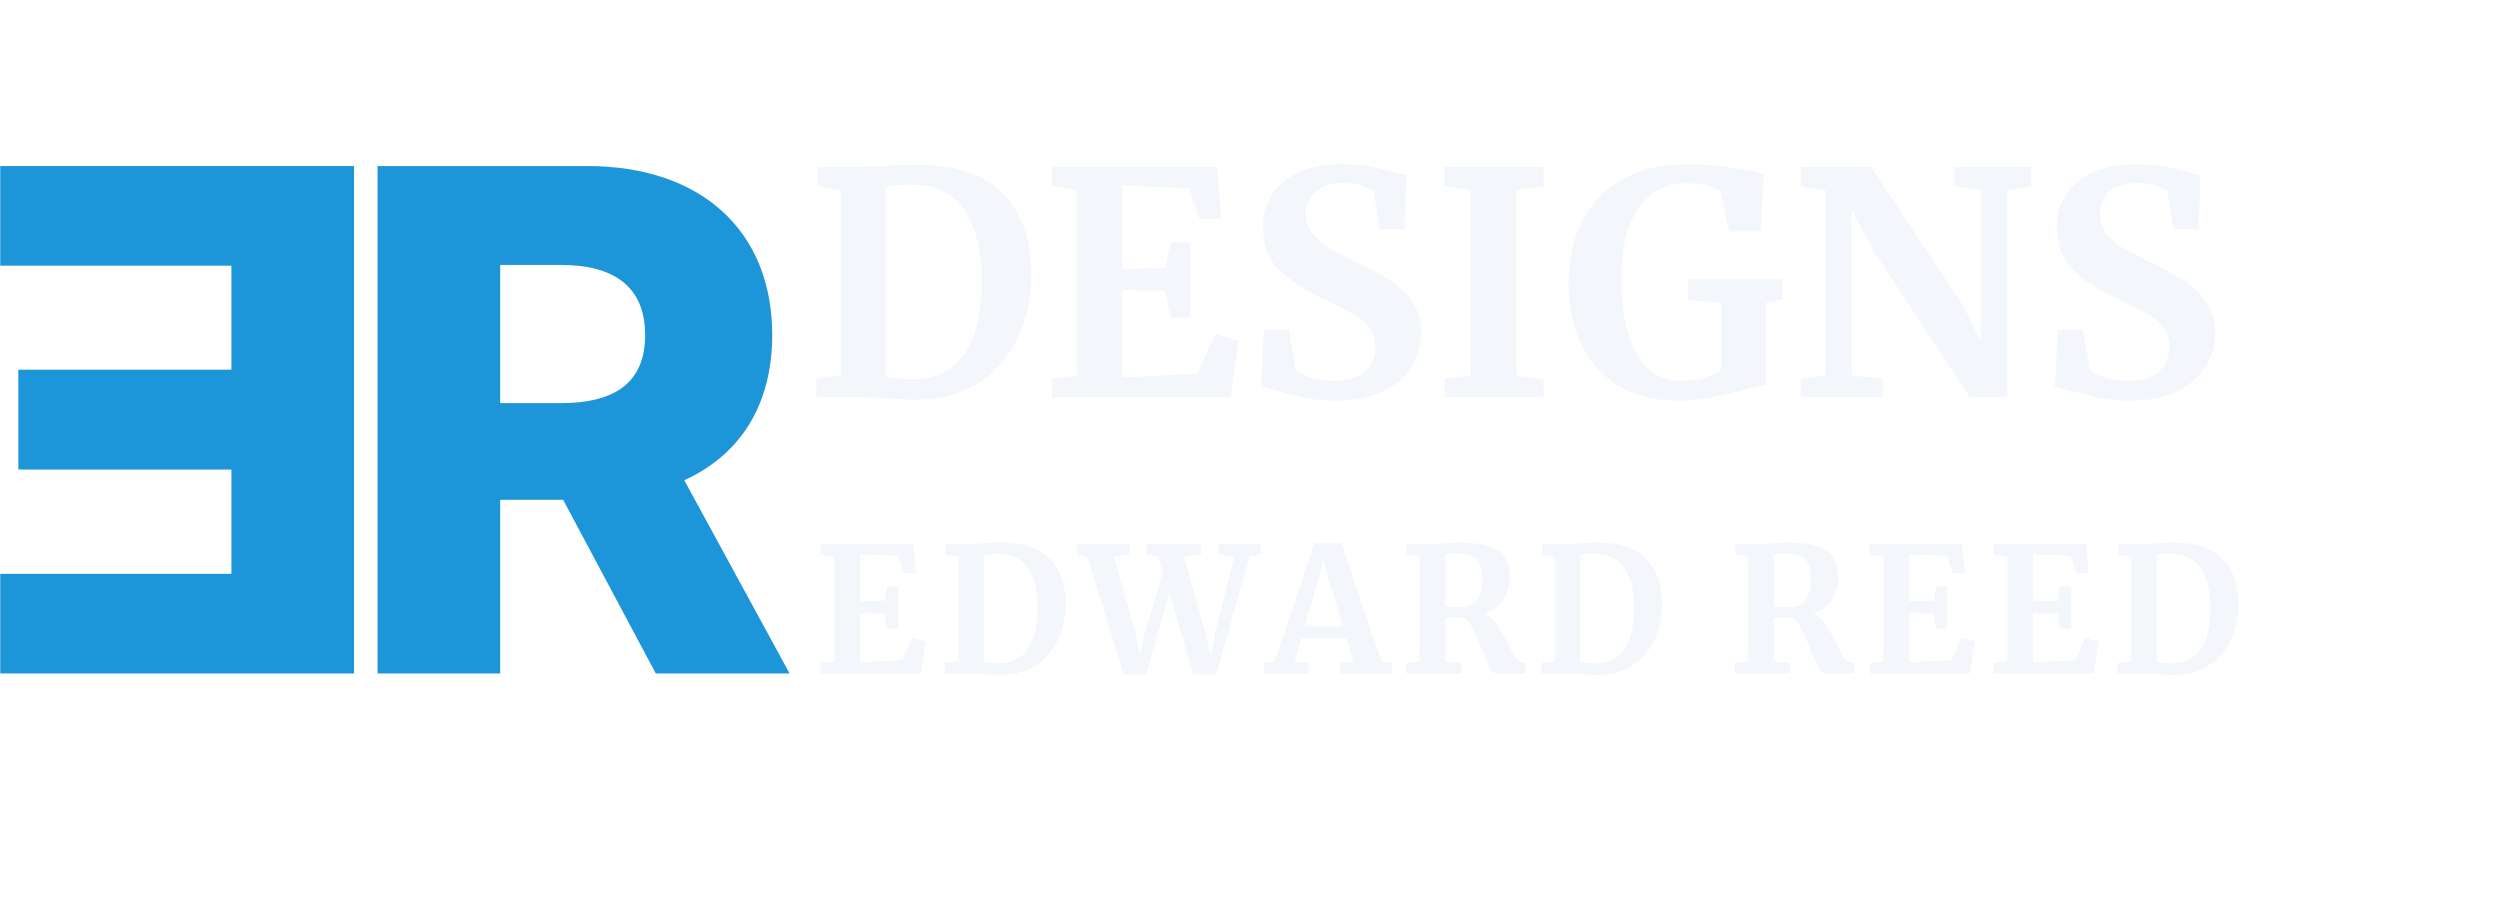
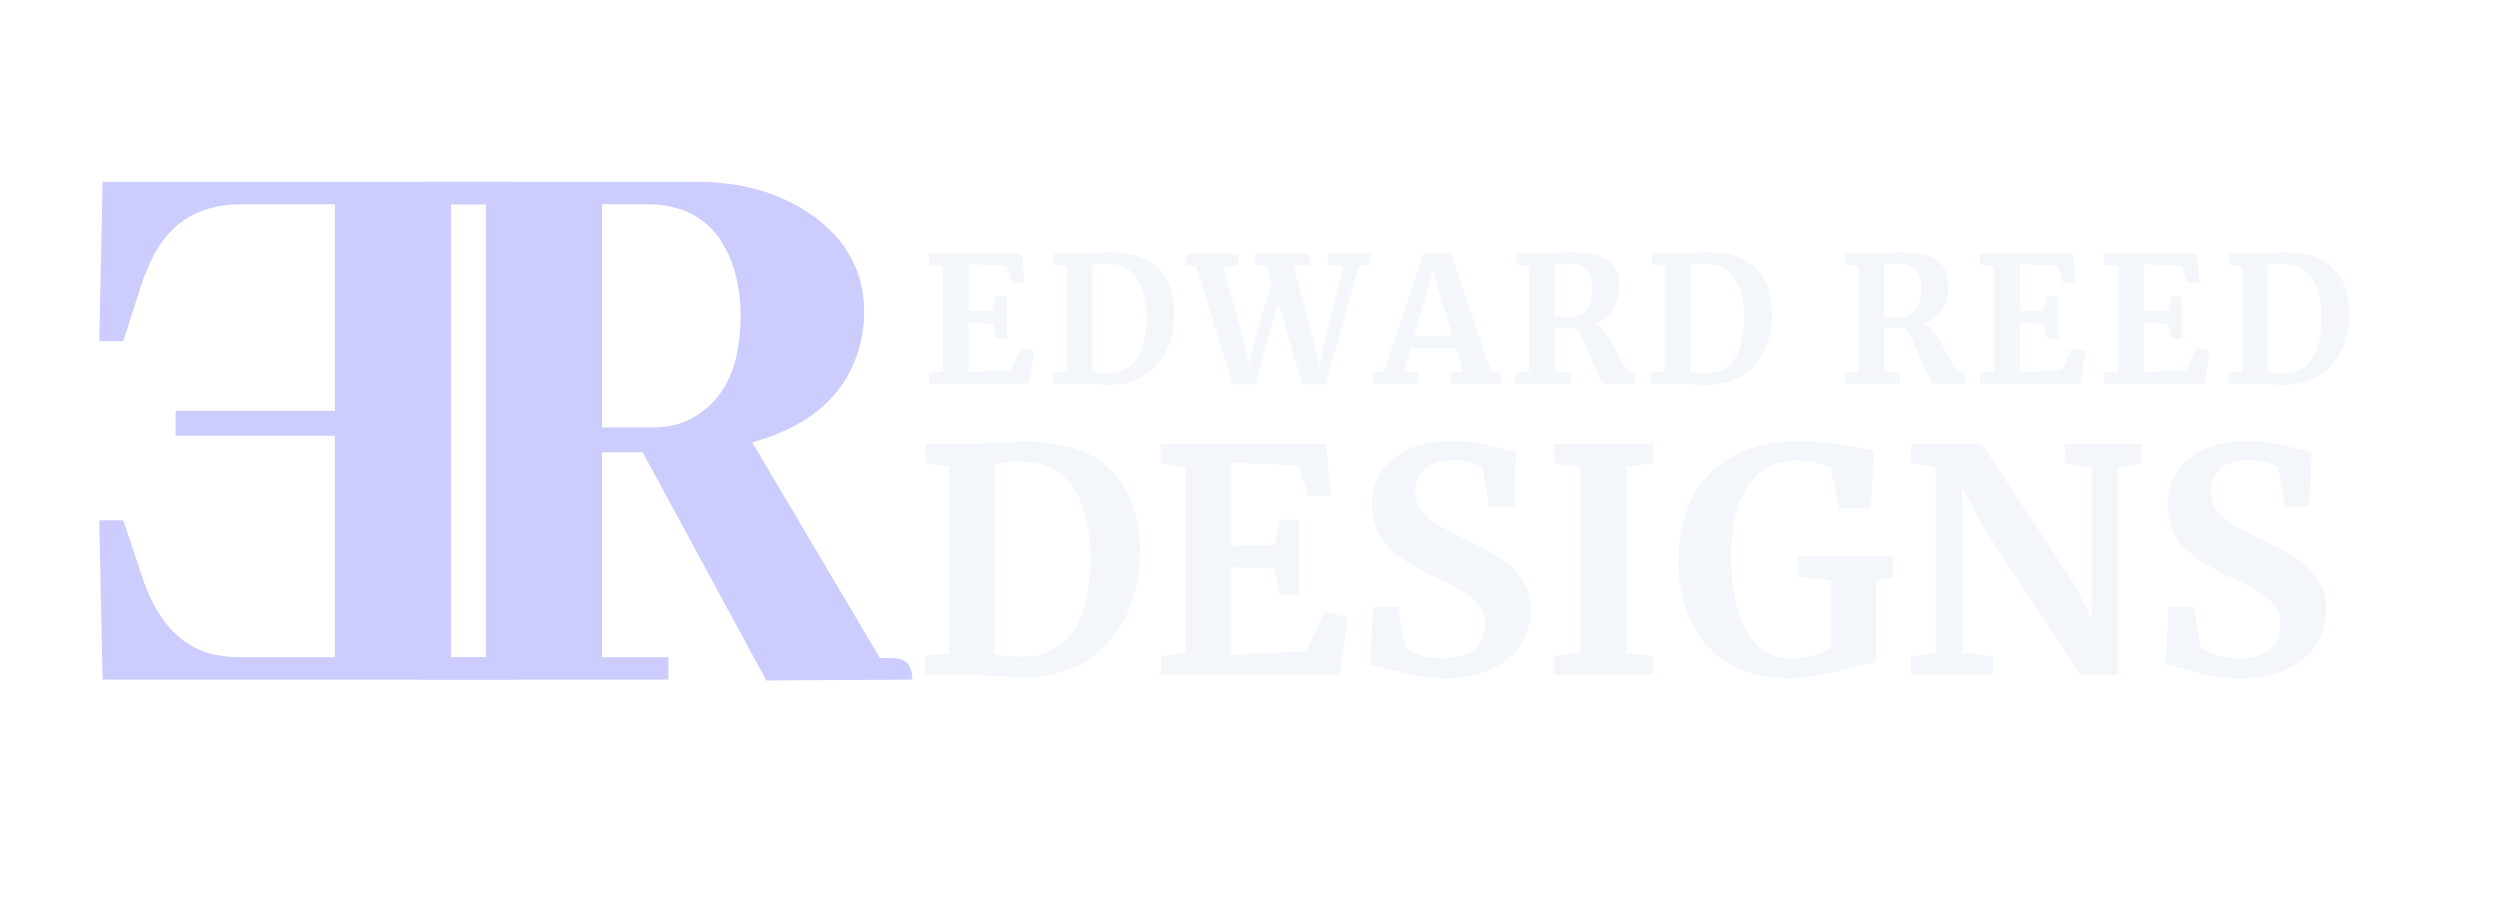
- <svg xmlns="http://www.w3.org/2000/svg" width="516" height="185" viewBox="0 0 516 185" fill="none">
-   <path d="M73.074 139H0.051V118.443H47.761V96.915H3.784V76.307H47.761V54.83H0.051V34.273H73.074V139Z" fill="#1c95d9" />
-   <path d="M77.926 139H103.239V103.153H116.227L135.352 139H162.966L141.233 99.114C152.739 93.898 159.386 83.619 159.386 69.148C159.386 47.619 144.71 34.273 121.188 34.273H77.926V139ZM103.239 83.21V54.676H115.716C127.068 54.676 133.153 59.432 133.153 69.148C133.153 78.864 127.068 83.21 115.716 83.21H103.239Z" fill="#1c95d9" />
-   <path d="M173.552 39.248L168.752 38.416V34.448H178.096C179.504 34.448 181.403 34.363 183.792 34.192C184.347 34.149 185.179 34.107 186.288 34.064C187.44 34.021 188.464 34 189.36 34C197.211 34 203.077 35.963 206.96 39.888C210.885 43.813 212.848 49.381 212.848 56.592C212.848 61.627 211.867 66.107 209.904 70.032C207.984 73.957 205.232 77.029 201.648 79.248C198.064 81.424 193.883 82.512 189.104 82.512C187.867 82.512 185.925 82.427 183.28 82.256C180.805 82.085 179.12 82 178.224 82H168.496V78.16L173.552 77.52V39.248ZM182.832 77.712C184.283 78.096 186.309 78.288 188.912 78.288C193.179 78.203 196.528 76.496 198.96 73.168C201.392 69.797 202.608 64.763 202.608 58.064C202.608 51.707 201.413 46.8 199.024 43.344C196.635 39.845 192.923 38.096 187.888 38.096C186.821 38.096 185.797 38.16 184.816 38.288C183.877 38.416 183.216 38.501 182.832 38.544V77.712ZM222.24 39.248L217.12 38.416V34.448H251.232L252.064 45.2H247.583L245.472 38.864L231.648 38.288V55.504L240.544 55.312L241.568 50.064H245.664V65.552H241.568L240.544 60.048L231.648 59.856V77.904L247.136 77.136L250.847 68.944L255.648 70.288L253.984 82H217.184V78.16L222.24 77.52V39.248ZM275.633 82.704C273.329 82.704 271.26 82.512 269.425 82.128C267.59 81.744 265.542 81.232 263.281 80.592C261.788 80.165 260.785 79.931 260.273 79.888L260.849 68.048H266.033L267.441 76.304C267.996 76.901 268.977 77.435 270.385 77.904C271.836 78.373 273.478 78.608 275.313 78.608C278.172 78.608 280.305 77.989 281.713 76.752C283.164 75.472 283.889 73.701 283.889 71.44C283.889 69.947 283.462 68.667 282.609 67.6C281.756 66.491 280.582 65.509 279.089 64.656C277.596 63.76 275.548 62.736 272.945 61.584C269.404 59.963 266.46 58.043 264.113 55.824C261.809 53.563 260.657 50.512 260.657 46.672C260.657 44.283 261.276 42.128 262.513 40.208C263.75 38.245 265.585 36.709 268.017 35.6C270.492 34.448 273.5 33.872 277.041 33.872C279.132 33.872 280.966 34.021 282.545 34.32C284.166 34.619 285.916 35.024 287.793 35.536C288.902 35.835 289.734 36.027 290.289 36.112L289.905 47.312H284.785L283.441 39.44C283.057 39.056 282.289 38.693 281.137 38.352C279.985 37.968 278.705 37.776 277.297 37.776C274.737 37.776 272.796 38.373 271.473 39.568C270.193 40.72 269.553 42.277 269.553 44.24C269.553 45.819 270.022 47.184 270.961 48.336C271.942 49.488 273.116 50.469 274.481 51.28C275.846 52.048 278.001 53.157 280.945 54.608C283.334 55.76 285.382 56.891 287.089 58C288.796 59.109 290.268 60.56 291.505 62.352C292.742 64.101 293.361 66.171 293.361 68.56C293.361 70.907 292.764 73.147 291.569 75.28C290.417 77.413 288.497 79.184 285.809 80.592C283.164 82 279.772 82.704 275.633 82.704ZM303.572 39.248L298.132 38.416V34.448H318.612V38.416L312.98 39.248V77.52L318.612 78.224V82H298.132V78.16L303.572 77.52V39.248ZM346.204 82.704C341.511 82.704 337.457 81.68 334.044 79.632C330.673 77.541 328.113 74.683 326.364 71.056C324.615 67.429 323.74 63.333 323.74 58.768C323.74 53.52 324.743 49.019 326.748 45.264C328.796 41.509 331.676 38.672 335.388 36.752C339.1 34.832 343.431 33.872 348.38 33.872C353.031 33.872 358.257 34.533 364.06 35.856L363.356 47.76H356.892L355.164 39.568C354.737 39.141 353.927 38.757 352.732 38.416C351.537 38.032 349.98 37.84 348.06 37.84C343.879 37.84 340.593 39.547 338.204 42.96C335.815 46.331 334.62 51.216 334.62 57.616C334.62 63.888 335.644 68.965 337.692 72.848C339.74 76.688 342.855 78.608 347.036 78.608C348.743 78.608 350.343 78.395 351.836 77.968C353.329 77.541 354.46 76.987 355.228 76.304V62.544L348.444 61.904V57.616H367.9V61.904L364.508 62.48V79.44C363.612 79.483 361.991 79.845 359.644 80.528C356.913 81.253 354.567 81.787 352.604 82.128C350.684 82.512 348.551 82.704 346.204 82.704ZM376.741 39.248L371.685 38.416V34.448H386.213L405.285 63.248L408.869 70.544V39.248L403.365 38.416V34.448H419.237V38.416L414.309 39.248V82H406.565L386.661 51.728L382.181 43.28V77.52L388.645 78.16V82H371.685V78.16L376.741 77.52V39.248ZM439.508 82.704C437.204 82.704 435.135 82.512 433.3 82.128C431.465 81.744 429.417 81.232 427.156 80.592C425.663 80.165 424.66 79.931 424.148 79.888L424.724 68.048H429.908L431.316 76.304C431.871 76.901 432.852 77.435 434.26 77.904C435.711 78.373 437.353 78.608 439.188 78.608C442.047 78.608 444.18 77.989 445.588 76.752C447.039 75.472 447.764 73.701 447.764 71.44C447.764 69.947 447.337 68.667 446.484 67.6C445.631 66.491 444.457 65.509 442.964 64.656C441.471 63.76 439.423 62.736 436.82 61.584C433.279 59.963 430.335 58.043 427.988 55.824C425.684 53.563 424.532 50.512 424.532 46.672C424.532 44.283 425.151 42.128 426.388 40.208C427.625 38.245 429.46 36.709 431.892 35.6C434.367 34.448 437.375 33.872 440.916 33.872C443.007 33.872 444.841 34.021 446.42 34.32C448.041 34.619 449.791 35.024 451.668 35.536C452.777 35.835 453.609 36.027 454.164 36.112L453.78 47.312H448.66L447.316 39.44C446.932 39.056 446.164 38.693 445.012 38.352C443.86 37.968 442.58 37.776 441.172 37.776C438.612 37.776 436.671 38.373 435.348 39.568C434.068 40.72 433.428 42.277 433.428 44.24C433.428 45.819 433.897 47.184 434.836 48.336C435.817 49.488 436.991 50.469 438.356 51.28C439.721 52.048 441.876 53.157 444.82 54.608C447.209 55.76 449.257 56.891 450.964 58C452.671 59.109 454.143 60.56 455.38 62.352C456.617 64.101 457.236 66.171 457.236 68.56C457.236 70.907 456.639 73.147 455.444 75.28C454.292 77.413 452.372 79.184 449.684 80.592C447.039 82 443.647 82.704 439.508 82.704Z" fill="#F3F6FB" />
-   <path d="M172.248 114.952L169.368 114.484V112.252H188.556L189.024 118.3H186.504L185.316 114.736L177.54 114.412V124.096L182.544 123.988L183.12 121.036H185.424V129.748H183.12L182.544 126.652L177.54 126.544V136.696L186.252 136.264L188.34 131.656L191.04 132.412L190.104 139H169.404V136.84L172.248 136.48V114.952ZM197.818 114.952L195.118 114.484V112.252H200.374C201.166 112.252 202.234 112.204 203.578 112.108C203.89 112.084 204.358 112.06 204.982 112.036C205.63 112.012 206.206 112 206.71 112C211.126 112 214.426 113.104 216.61 115.312C218.818 117.52 219.922 120.652 219.922 124.708C219.922 127.54 219.37 130.06 218.266 132.268C217.186 134.476 215.638 136.204 213.622 137.452C211.606 138.676 209.254 139.288 206.566 139.288C205.87 139.288 204.778 139.24 203.29 139.144C201.898 139.048 200.95 139 200.446 139H194.974V136.84L197.818 136.48V114.952ZM203.038 136.588C203.854 136.804 204.994 136.912 206.458 136.912C208.858 136.864 210.742 135.904 212.11 134.032C213.478 132.136 214.162 129.304 214.162 125.536C214.162 121.96 213.49 119.2 212.146 117.256C210.802 115.288 208.714 114.304 205.882 114.304C205.282 114.304 204.706 114.34 204.154 114.412C203.626 114.484 203.254 114.532 203.038 114.556V136.588ZM222.289 112.252H233.089V114.484L229.957 114.952L234.493 131.188L235.321 135.184L236.149 131.188L240.001 118.012L238.993 114.952L236.617 114.484V112.252H247.885V114.484L244.429 114.952L248.929 131.188L249.901 135.508L250.657 131.188L254.761 114.952L251.521 114.484V112.252H260.197V114.484L257.893 114.952L251.053 139.18H246.301L241.333 122.368L236.581 139.18H231.901L224.485 114.988L222.289 114.484V112.252ZM271.342 112.108H276.85L285.166 136.48L287.254 136.84V139H276.634V136.84L279.334 136.48L277.93 131.8H268.606L267.202 136.516L270.118 136.84V139H260.938L260.902 136.84L263.062 136.48L271.342 112.108ZM273.826 118.192L273.178 115.384L272.494 118.228L269.29 129.28H277.21L273.826 118.192ZM290.176 136.84L293.02 136.48V114.952L290.32 114.448V112.252H295.54C295.996 112.252 296.5 112.24 297.052 112.216C297.604 112.192 298.024 112.168 298.312 112.144C299.56 112.048 300.592 112 301.408 112C303.88 112 305.86 112.252 307.348 112.756C308.836 113.26 309.916 114.028 310.588 115.06C311.26 116.092 311.596 117.448 311.596 119.128C311.596 120.784 311.152 122.32 310.264 123.736C309.376 125.152 308.092 126.124 306.412 126.652C307.372 127.06 308.224 127.804 308.968 128.884C309.712 129.964 310.504 131.368 311.344 133.096C311.944 134.272 312.4 135.124 312.712 135.652C313.048 136.156 313.372 136.444 313.684 136.516L314.872 136.876V139H308.752C308.368 139 307.96 138.616 307.528 137.848C307.12 137.056 306.58 135.82 305.908 134.14C305.116 132.172 304.432 130.636 303.856 129.532C303.28 128.428 302.668 127.744 302.02 127.48H298.312V136.48L301.624 136.84V139H290.176V136.84ZM301.624 125.284C302.992 125.284 304.06 124.792 304.828 123.808C305.596 122.824 305.98 121.348 305.98 119.38C305.98 117.628 305.596 116.332 304.828 115.492C304.084 114.652 302.788 114.232 300.94 114.232C300.268 114.232 299.692 114.268 299.212 114.34C298.756 114.388 298.456 114.412 298.312 114.412V125.212C298.6 125.26 299.296 125.284 300.4 125.284H301.624ZM320.945 114.952L318.245 114.484V112.252H323.501C324.293 112.252 325.361 112.204 326.705 112.108C327.017 112.084 327.485 112.06 328.109 112.036C328.757 112.012 329.333 112 329.837 112C334.253 112 337.553 113.104 339.737 115.312C341.945 117.52 343.049 120.652 343.049 124.708C343.049 127.54 342.497 130.06 341.393 132.268C340.313 134.476 338.765 136.204 336.749 137.452C334.733 138.676 332.381 139.288 329.693 139.288C328.997 139.288 327.905 139.24 326.417 139.144C325.025 139.048 324.077 139 323.573 139H318.101V136.84L320.945 136.48V114.952ZM326.165 136.588C326.981 136.804 328.121 136.912 329.585 136.912C331.985 136.864 333.869 135.904 335.237 134.032C336.605 132.136 337.289 129.304 337.289 125.536C337.289 121.96 336.617 119.2 335.273 117.256C333.929 115.288 331.841 114.304 329.009 114.304C328.409 114.304 327.833 114.34 327.281 114.412C326.753 114.484 326.381 114.532 326.165 114.556V136.588ZM357.991 136.84L360.835 136.48V114.952L358.135 114.448V112.252H363.355C363.811 112.252 364.315 112.24 364.867 112.216C365.419 112.192 365.839 112.168 366.127 112.144C367.375 112.048 368.407 112 369.223 112C371.695 112 373.675 112.252 375.163 112.756C376.651 113.26 377.731 114.028 378.403 115.06C379.075 116.092 379.411 117.448 379.411 119.128C379.411 120.784 378.967 122.32 378.079 123.736C377.191 125.152 375.907 126.124 374.227 126.652C375.187 127.06 376.039 127.804 376.783 128.884C377.527 129.964 378.319 131.368 379.159 133.096C379.759 134.272 380.215 135.124 380.527 135.652C380.863 136.156 381.187 136.444 381.499 136.516L382.687 136.876V139H376.567C376.183 139 375.775 138.616 375.343 137.848C374.935 137.056 374.395 135.82 373.723 134.14C372.931 132.172 372.247 130.636 371.671 129.532C371.095 128.428 370.483 127.744 369.835 127.48H366.127V136.48L369.439 136.84V139H357.991V136.84ZM369.439 125.284C370.807 125.284 371.875 124.792 372.643 123.808C373.411 122.824 373.795 121.348 373.795 119.38C373.795 117.628 373.411 116.332 372.643 115.492C371.899 114.652 370.603 114.232 368.755 114.232C368.083 114.232 367.507 114.268 367.027 114.34C366.571 114.388 366.271 114.412 366.127 114.412V125.212C366.415 125.26 367.111 125.284 368.215 125.284H369.439ZM388.76 114.952L385.88 114.484V112.252H405.068L405.536 118.3H403.016L401.828 114.736L394.052 114.412V124.096L399.056 123.988L399.632 121.036H401.936V129.748H399.632L399.056 126.652L394.052 126.544V136.696L402.764 136.264L404.852 131.656L407.552 132.412L406.616 139H385.916V136.84L388.76 136.48V114.952ZM414.33 114.952L411.45 114.484V112.252H430.638L431.106 118.3H428.586L427.398 114.736L419.622 114.412V124.096L424.626 123.988L425.202 121.036H427.506V129.748H425.202L424.626 126.652L419.622 126.544V136.696L428.334 136.264L430.422 131.656L433.122 132.412L432.186 139H411.486V136.84L414.33 136.48V114.952ZM439.9 114.952L437.2 114.484V112.252H442.456C443.248 112.252 444.316 112.204 445.66 112.108C445.972 112.084 446.44 112.06 447.064 112.036C447.712 112.012 448.288 112 448.792 112C453.208 112 456.508 113.104 458.692 115.312C460.9 117.52 462.004 120.652 462.004 124.708C462.004 127.54 461.452 130.06 460.348 132.268C459.268 134.476 457.72 136.204 455.704 137.452C453.688 138.676 451.336 139.288 448.648 139.288C447.952 139.288 446.86 139.24 445.372 139.144C443.98 139.048 443.032 139 442.528 139H437.056V136.84L439.9 136.48V114.952ZM445.12 136.588C445.936 136.804 447.076 136.912 448.54 136.912C450.94 136.864 452.824 135.904 454.192 134.032C455.56 132.136 456.244 129.304 456.244 125.536C456.244 121.96 455.572 119.2 454.228 117.256C452.884 115.288 450.796 114.304 447.964 114.304C447.364 114.304 446.788 114.34 446.236 114.412C445.708 114.484 445.336 114.532 445.12 114.556V136.588Z" fill="#F3F6FB" />
+ <svg xmlns="http://www.w3.org/2000/svg" width="515" height="185" viewBox="0 0 515 185" fill="none">
+   <path d="M20.449 70.273L21.133 37.461H106.582V42.075H92.91V135.386H106.582V140H21.133L20.449 107.188H25.405L29.336 118.979C32.298 127.752 37.026 132.993 43.52 134.702C45.457 135.158 47.508 135.386 49.673 135.386H68.984V89.756H36.172V84.629H68.984V42.075H49.673C40.33 42.075 33.893 46.519 30.361 55.405C29.906 56.431 29.507 57.456 29.165 58.481L25.405 70.273H20.449Z" fill="#CCCCFF" />
+   <path d="M137.688 140V135.386H124.016V93.174H132.39L157.854 140.171L187.932 140C187.932 137.493 187.02 136.069 185.197 135.728C184.628 135.614 184.058 135.557 183.488 135.557H181.267L154.948 91.123C166.911 87.819 174.26 81.325 176.994 71.641C177.678 69.248 178.02 66.799 178.02 64.292C178.02 55.861 174.26 49.082 166.74 43.955C160.36 39.626 152.613 37.461 143.498 37.461H86.418V42.075H100.09V135.386H86.418V140H137.688ZM133.244 42.075C142.587 42.075 148.625 46.69 151.359 55.918C152.157 58.88 152.556 61.956 152.556 65.147C152.556 74.945 149.593 81.724 143.669 85.483C141.049 87.192 138.029 88.047 134.611 88.047H124.016V42.075H133.244Z" fill="#CCCCFF" />
+   <path d="M195.552 96.248L190.752 95.416V91.448H200.096C201.504 91.448 203.403 91.363 205.792 91.192C206.347 91.149 207.179 91.107 208.288 91.064C209.44 91.021 210.464 91 211.36 91C219.211 91 225.077 92.963 228.96 96.888C232.885 100.813 234.848 106.381 234.848 113.592C234.848 118.627 233.867 123.107 231.904 127.032C229.984 130.957 227.232 134.029 223.648 136.248C220.064 138.424 215.883 139.512 211.104 139.512C209.867 139.512 207.925 139.427 205.28 139.256C202.805 139.085 201.12 139 200.224 139H190.496V135.16L195.552 134.52V96.248ZM204.832 134.712C206.283 135.096 208.309 135.288 210.912 135.288C215.179 135.203 218.528 133.496 220.96 130.168C223.392 126.797 224.608 121.763 224.608 115.064C224.608 108.707 223.413 103.8 221.024 100.344C218.635 96.845 214.923 95.096 209.888 95.096C208.821 95.096 207.797 95.16 206.816 95.288C205.877 95.416 205.216 95.501 204.832 95.544V134.712ZM244.24 96.248L239.12 95.416V91.448H273.232L274.064 102.2H269.583L267.472 95.864L253.648 95.288V112.504L262.544 112.312L263.568 107.064H267.664V122.552H263.568L262.544 117.048L253.648 116.856V134.904L269.136 134.136L272.847 125.944L277.648 127.288L275.984 139H239.184V135.16L244.24 134.52V96.248ZM297.633 139.704C295.329 139.704 293.26 139.512 291.425 139.128C289.59 138.744 287.542 138.232 285.281 137.592C283.788 137.165 282.785 136.931 282.273 136.888L282.849 125.048H288.033L289.441 133.304C289.996 133.901 290.977 134.435 292.385 134.904C293.836 135.373 295.478 135.608 297.313 135.608C300.172 135.608 302.305 134.989 303.713 133.752C305.164 132.472 305.889 130.701 305.889 128.44C305.889 126.947 305.462 125.667 304.609 124.6C303.756 123.491 302.582 122.509 301.089 121.656C299.596 120.76 297.548 119.736 294.945 118.584C291.404 116.963 288.46 115.043 286.113 112.824C283.809 110.563 282.657 107.512 282.657 103.672C282.657 101.283 283.276 99.128 284.513 97.208C285.75 95.245 287.585 93.709 290.017 92.6C292.492 91.448 295.5 90.872 299.041 90.872C301.132 90.872 302.966 91.021 304.545 91.32C306.166 91.619 307.916 92.024 309.793 92.536C310.902 92.835 311.734 93.027 312.289 93.112L311.905 104.312H306.785L305.441 96.44C305.057 96.056 304.289 95.693 303.137 95.352C301.985 94.968 300.705 94.776 299.297 94.776C296.737 94.776 294.796 95.373 293.473 96.568C292.193 97.72 291.553 99.277 291.553 101.24C291.553 102.819 292.022 104.184 292.961 105.336C293.942 106.488 295.116 107.469 296.481 108.28C297.846 109.048 300.001 110.157 302.945 111.608C305.334 112.76 307.382 113.891 309.089 115C310.796 116.109 312.268 117.56 313.505 119.352C314.742 121.101 315.361 123.171 315.361 125.56C315.361 127.907 314.764 130.147 313.569 132.28C312.417 134.413 310.497 136.184 307.809 137.592C305.164 139 301.772 139.704 297.633 139.704ZM325.572 96.248L320.132 95.416V91.448H340.612V95.416L334.98 96.248V134.52L340.612 135.224V139H320.132V135.16L325.572 134.52V96.248ZM368.204 139.704C363.511 139.704 359.457 138.68 356.044 136.632C352.673 134.541 350.113 131.683 348.364 128.056C346.615 124.429 345.74 120.333 345.74 115.768C345.74 110.52 346.743 106.019 348.748 102.264C350.796 98.509 353.676 95.672 357.388 93.752C361.1 91.832 365.431 90.872 370.38 90.872C375.031 90.872 380.257 91.533 386.06 92.856L385.356 104.76H378.892L377.164 96.568C376.737 96.141 375.927 95.757 374.732 95.416C373.537 95.032 371.98 94.84 370.06 94.84C365.879 94.84 362.593 96.547 360.204 99.96C357.815 103.331 356.62 108.216 356.62 114.616C356.62 120.888 357.644 125.965 359.692 129.848C361.74 133.688 364.855 135.608 369.036 135.608C370.743 135.608 372.343 135.395 373.836 134.968C375.329 134.541 376.46 133.987 377.228 133.304V119.544L370.444 118.904V114.616H389.9V118.904L386.508 119.48V136.44C385.612 136.483 383.991 136.845 381.644 137.528C378.913 138.253 376.567 138.787 374.604 139.128C372.684 139.512 370.551 139.704 368.204 139.704ZM398.741 96.248L393.685 95.416V91.448H408.213L427.285 120.248L430.869 127.544V96.248L425.365 95.416V91.448H441.237V95.416L436.309 96.248V139H428.565L408.661 108.728L404.181 100.28V134.52L410.645 135.16V139H393.685V135.16L398.741 134.52V96.248ZM461.508 139.704C459.204 139.704 457.135 139.512 455.3 139.128C453.465 138.744 451.417 138.232 449.156 137.592C447.663 137.165 446.66 136.931 446.148 136.888L446.724 125.048H451.908L453.316 133.304C453.871 133.901 454.852 134.435 456.26 134.904C457.711 135.373 459.353 135.608 461.188 135.608C464.047 135.608 466.18 134.989 467.588 133.752C469.039 132.472 469.764 130.701 469.764 128.44C469.764 126.947 469.337 125.667 468.484 124.6C467.631 123.491 466.457 122.509 464.964 121.656C463.471 120.76 461.423 119.736 458.82 118.584C455.279 116.963 452.335 115.043 449.988 112.824C447.684 110.563 446.532 107.512 446.532 103.672C446.532 101.283 447.151 99.128 448.388 97.208C449.625 95.245 451.46 93.709 453.892 92.6C456.367 91.448 459.375 90.872 462.916 90.872C465.007 90.872 466.841 91.021 468.42 91.32C470.041 91.619 471.791 92.024 473.668 92.536C474.777 92.835 475.609 93.027 476.164 93.112L475.78 104.312H470.66L469.316 96.44C468.932 96.056 468.164 95.693 467.012 95.352C465.86 94.968 464.58 94.776 463.172 94.776C460.612 94.776 458.671 95.373 457.348 96.568C456.068 97.72 455.428 99.277 455.428 101.24C455.428 102.819 455.897 104.184 456.836 105.336C457.817 106.488 458.991 107.469 460.356 108.28C461.721 109.048 463.876 110.157 466.82 111.608C469.209 112.76 471.257 113.891 472.964 115C474.671 116.109 476.143 117.56 477.38 119.352C478.617 121.101 479.236 123.171 479.236 125.56C479.236 127.907 478.639 130.147 477.444 132.28C476.292 134.413 474.372 136.184 471.684 137.592C469.039 139 465.647 139.704 461.508 139.704Z" fill="#F3F6FB" />
+   <path d="M194.248 54.952L191.368 54.484V52.252H210.556L211.024 58.3H208.504L207.316 54.736L199.54 54.412V64.096L204.544 63.988L205.12 61.036H207.424V69.748H205.12L204.544 66.652L199.54 66.544V76.696L208.252 76.264L210.34 71.656L213.04 72.412L212.104 79H191.404V76.84L194.248 76.48V54.952ZM219.818 54.952L217.118 54.484V52.252H222.374C223.166 52.252 224.234 52.204 225.578 52.108C225.89 52.084 226.358 52.06 226.982 52.036C227.63 52.012 228.206 52 228.71 52C233.126 52 236.426 53.104 238.61 55.312C240.818 57.52 241.922 60.652 241.922 64.708C241.922 67.54 241.37 70.06 240.266 72.268C239.186 74.476 237.638 76.204 235.622 77.452C233.606 78.676 231.254 79.288 228.566 79.288C227.87 79.288 226.778 79.24 225.29 79.144C223.898 79.048 222.95 79 222.446 79H216.974V76.84L219.818 76.48V54.952ZM225.038 76.588C225.854 76.804 226.994 76.912 228.458 76.912C230.858 76.864 232.742 75.904 234.11 74.032C235.478 72.136 236.162 69.304 236.162 65.536C236.162 61.96 235.49 59.2 234.146 57.256C232.802 55.288 230.714 54.304 227.882 54.304C227.282 54.304 226.706 54.34 226.154 54.412C225.626 54.484 225.254 54.532 225.038 54.556V76.588ZM244.289 52.252H255.089V54.484L251.957 54.952L256.493 71.188L257.321 75.184L258.149 71.188L262.001 58.012L260.993 54.952L258.617 54.484V52.252H269.885V54.484L266.429 54.952L270.929 71.188L271.901 75.508L272.657 71.188L276.761 54.952L273.521 54.484V52.252H282.197V54.484L279.893 54.952L273.053 79.18H268.301L263.333 62.368L258.581 79.18H253.901L246.485 54.988L244.289 54.484V52.252ZM293.342 52.108H298.85L307.166 76.48L309.254 76.84V79H298.634V76.84L301.334 76.48L299.93 71.8H290.606L289.202 76.516L292.118 76.84V79H282.938L282.902 76.84L285.062 76.48L293.342 52.108ZM295.826 58.192L295.178 55.384L294.494 58.228L291.29 69.28H299.21L295.826 58.192ZM312.176 76.84L315.02 76.48V54.952L312.32 54.448V52.252H317.54C317.996 52.252 318.5 52.24 319.052 52.216C319.604 52.192 320.024 52.168 320.312 52.144C321.56 52.048 322.592 52 323.408 52C325.88 52 327.86 52.252 329.348 52.756C330.836 53.26 331.916 54.028 332.588 55.06C333.26 56.092 333.596 57.448 333.596 59.128C333.596 60.784 333.152 62.32 332.264 63.736C331.376 65.152 330.092 66.124 328.412 66.652C329.372 67.06 330.224 67.804 330.968 68.884C331.712 69.964 332.504 71.368 333.344 73.096C333.944 74.272 334.4 75.124 334.712 75.652C335.048 76.156 335.372 76.444 335.684 76.516L336.872 76.876V79H330.752C330.368 79 329.96 78.616 329.528 77.848C329.12 77.056 328.58 75.82 327.908 74.14C327.116 72.172 326.432 70.636 325.856 69.532C325.28 68.428 324.668 67.744 324.02 67.48H320.312V76.48L323.624 76.84V79H312.176V76.84ZM323.624 65.284C324.992 65.284 326.06 64.792 326.828 63.808C327.596 62.824 327.98 61.348 327.98 59.38C327.98 57.628 327.596 56.332 326.828 55.492C326.084 54.652 324.788 54.232 322.94 54.232C322.268 54.232 321.692 54.268 321.212 54.34C320.756 54.388 320.456 54.412 320.312 54.412V65.212C320.6 65.26 321.296 65.284 322.4 65.284H323.624ZM342.945 54.952L340.245 54.484V52.252H345.501C346.293 52.252 347.361 52.204 348.705 52.108C349.017 52.084 349.485 52.06 350.109 52.036C350.757 52.012 351.333 52 351.837 52C356.253 52 359.553 53.104 361.737 55.312C363.945 57.52 365.049 60.652 365.049 64.708C365.049 67.54 364.497 70.06 363.393 72.268C362.313 74.476 360.765 76.204 358.749 77.452C356.733 78.676 354.381 79.288 351.693 79.288C350.997 79.288 349.905 79.24 348.417 79.144C347.025 79.048 346.077 79 345.573 79H340.101V76.84L342.945 76.48V54.952ZM348.165 76.588C348.981 76.804 350.121 76.912 351.585 76.912C353.985 76.864 355.869 75.904 357.237 74.032C358.605 72.136 359.289 69.304 359.289 65.536C359.289 61.96 358.617 59.2 357.273 57.256C355.929 55.288 353.841 54.304 351.009 54.304C350.409 54.304 349.833 54.34 349.281 54.412C348.753 54.484 348.381 54.532 348.165 54.556V76.588ZM379.991 76.84L382.835 76.48V54.952L380.135 54.448V52.252H385.355C385.811 52.252 386.315 52.24 386.867 52.216C387.419 52.192 387.839 52.168 388.127 52.144C389.375 52.048 390.407 52 391.223 52C393.695 52 395.675 52.252 397.163 52.756C398.651 53.26 399.731 54.028 400.403 55.06C401.075 56.092 401.411 57.448 401.411 59.128C401.411 60.784 400.967 62.32 400.079 63.736C399.191 65.152 397.907 66.124 396.227 66.652C397.187 67.06 398.039 67.804 398.783 68.884C399.527 69.964 400.319 71.368 401.159 73.096C401.759 74.272 402.215 75.124 402.527 75.652C402.863 76.156 403.187 76.444 403.499 76.516L404.687 76.876V79H398.567C398.183 79 397.775 78.616 397.343 77.848C396.935 77.056 396.395 75.82 395.723 74.14C394.931 72.172 394.247 70.636 393.671 69.532C393.095 68.428 392.483 67.744 391.835 67.48H388.127V76.48L391.439 76.84V79H379.991V76.84ZM391.439 65.284C392.807 65.284 393.875 64.792 394.643 63.808C395.411 62.824 395.795 61.348 395.795 59.38C395.795 57.628 395.411 56.332 394.643 55.492C393.899 54.652 392.603 54.232 390.755 54.232C390.083 54.232 389.507 54.268 389.027 54.34C388.571 54.388 388.271 54.412 388.127 54.412V65.212C388.415 65.26 389.111 65.284 390.215 65.284H391.439ZM410.76 54.952L407.88 54.484V52.252H427.068L427.536 58.3H425.016L423.828 54.736L416.052 54.412V64.096L421.056 63.988L421.632 61.036H423.936V69.748H421.632L421.056 66.652L416.052 66.544V76.696L424.764 76.264L426.852 71.656L429.552 72.412L428.616 79H407.916V76.84L410.76 76.48V54.952ZM436.33 54.952L433.45 54.484V52.252H452.638L453.106 58.3H450.586L449.398 54.736L441.622 54.412V64.096L446.626 63.988L447.202 61.036H449.506V69.748H447.202L446.626 66.652L441.622 66.544V76.696L450.334 76.264L452.422 71.656L455.122 72.412L454.186 79H433.486V76.84L436.33 76.48V54.952ZM461.9 54.952L459.2 54.484V52.252H464.456C465.248 52.252 466.316 52.204 467.66 52.108C467.972 52.084 468.44 52.06 469.064 52.036C469.712 52.012 470.288 52 470.792 52C475.208 52 478.508 53.104 480.692 55.312C482.9 57.52 484.004 60.652 484.004 64.708C484.004 67.54 483.452 70.06 482.348 72.268C481.268 74.476 479.72 76.204 477.704 77.452C475.688 78.676 473.336 79.288 470.648 79.288C469.952 79.288 468.86 79.24 467.372 79.144C465.98 79.048 465.032 79 464.528 79H459.056V76.84L461.9 76.48V54.952ZM467.12 76.588C467.936 76.804 469.076 76.912 470.54 76.912C472.94 76.864 474.824 75.904 476.192 74.032C477.56 72.136 478.244 69.304 478.244 65.536C478.244 61.96 477.572 59.2 476.228 57.256C474.884 55.288 472.796 54.304 469.964 54.304C469.364 54.304 468.788 54.34 468.236 54.412C467.708 54.484 467.336 54.532 467.12 54.556V76.588Z" fill="#F3F6FB" />
</svg>
